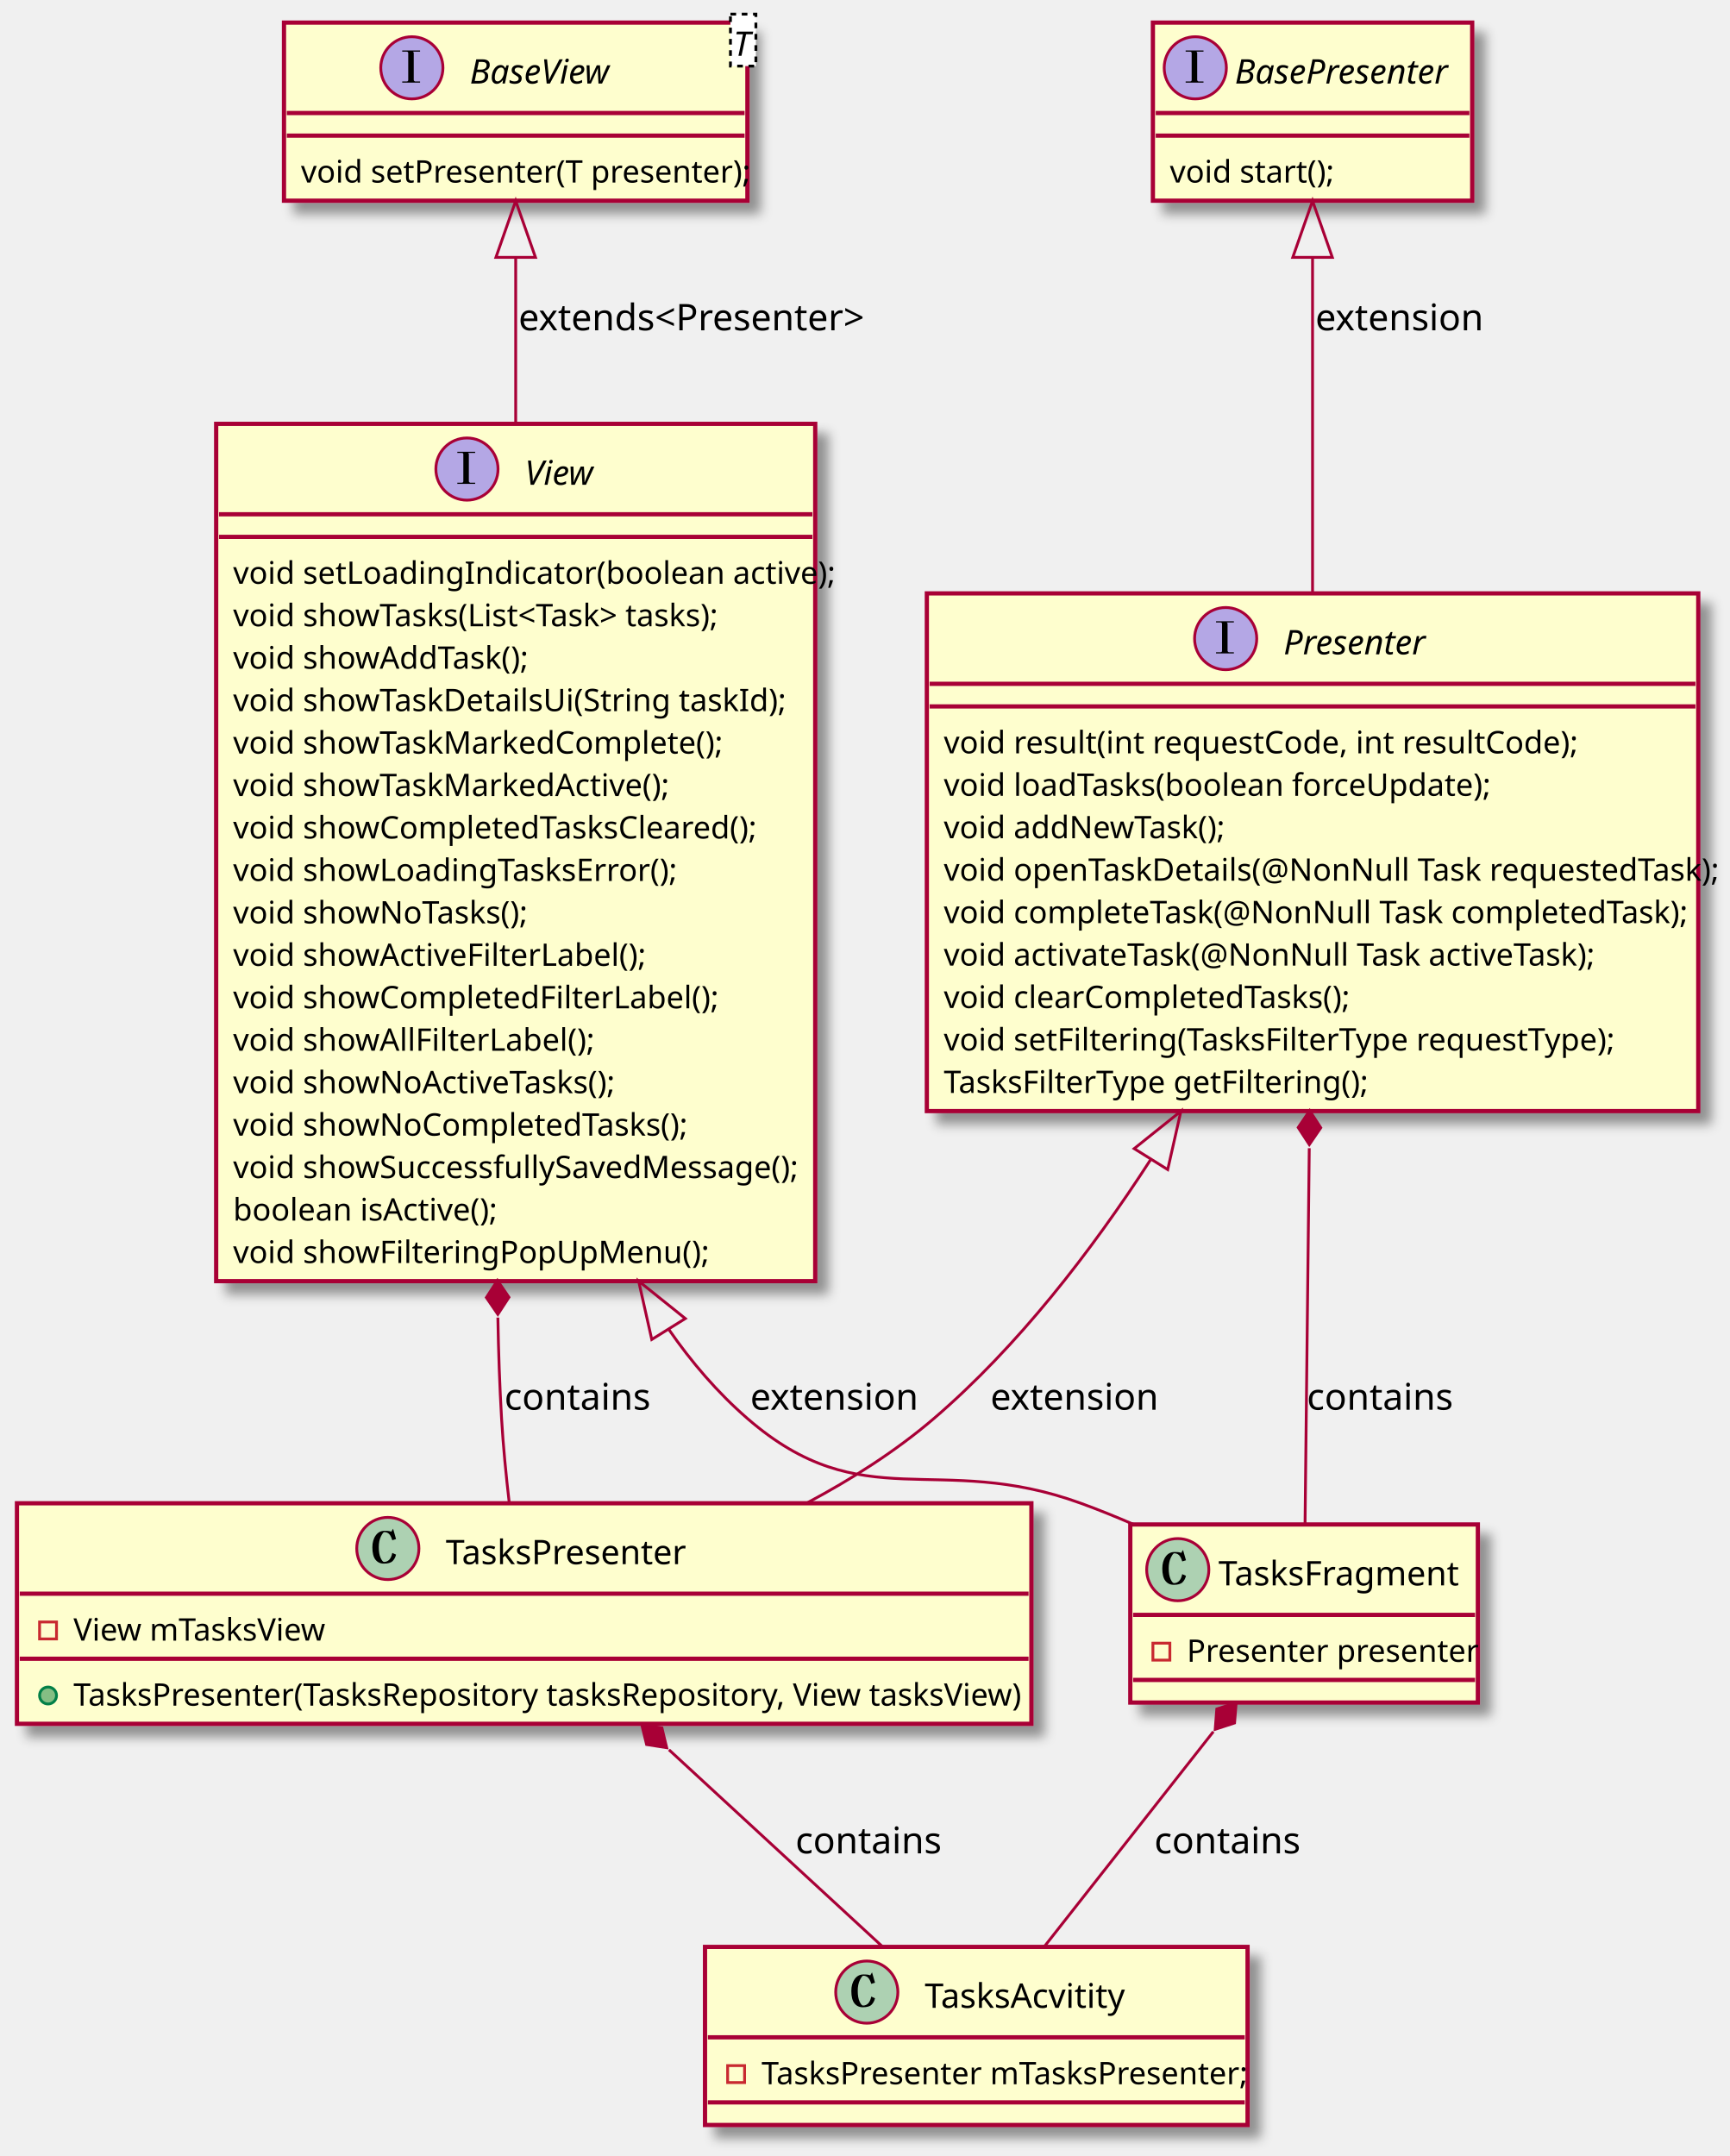
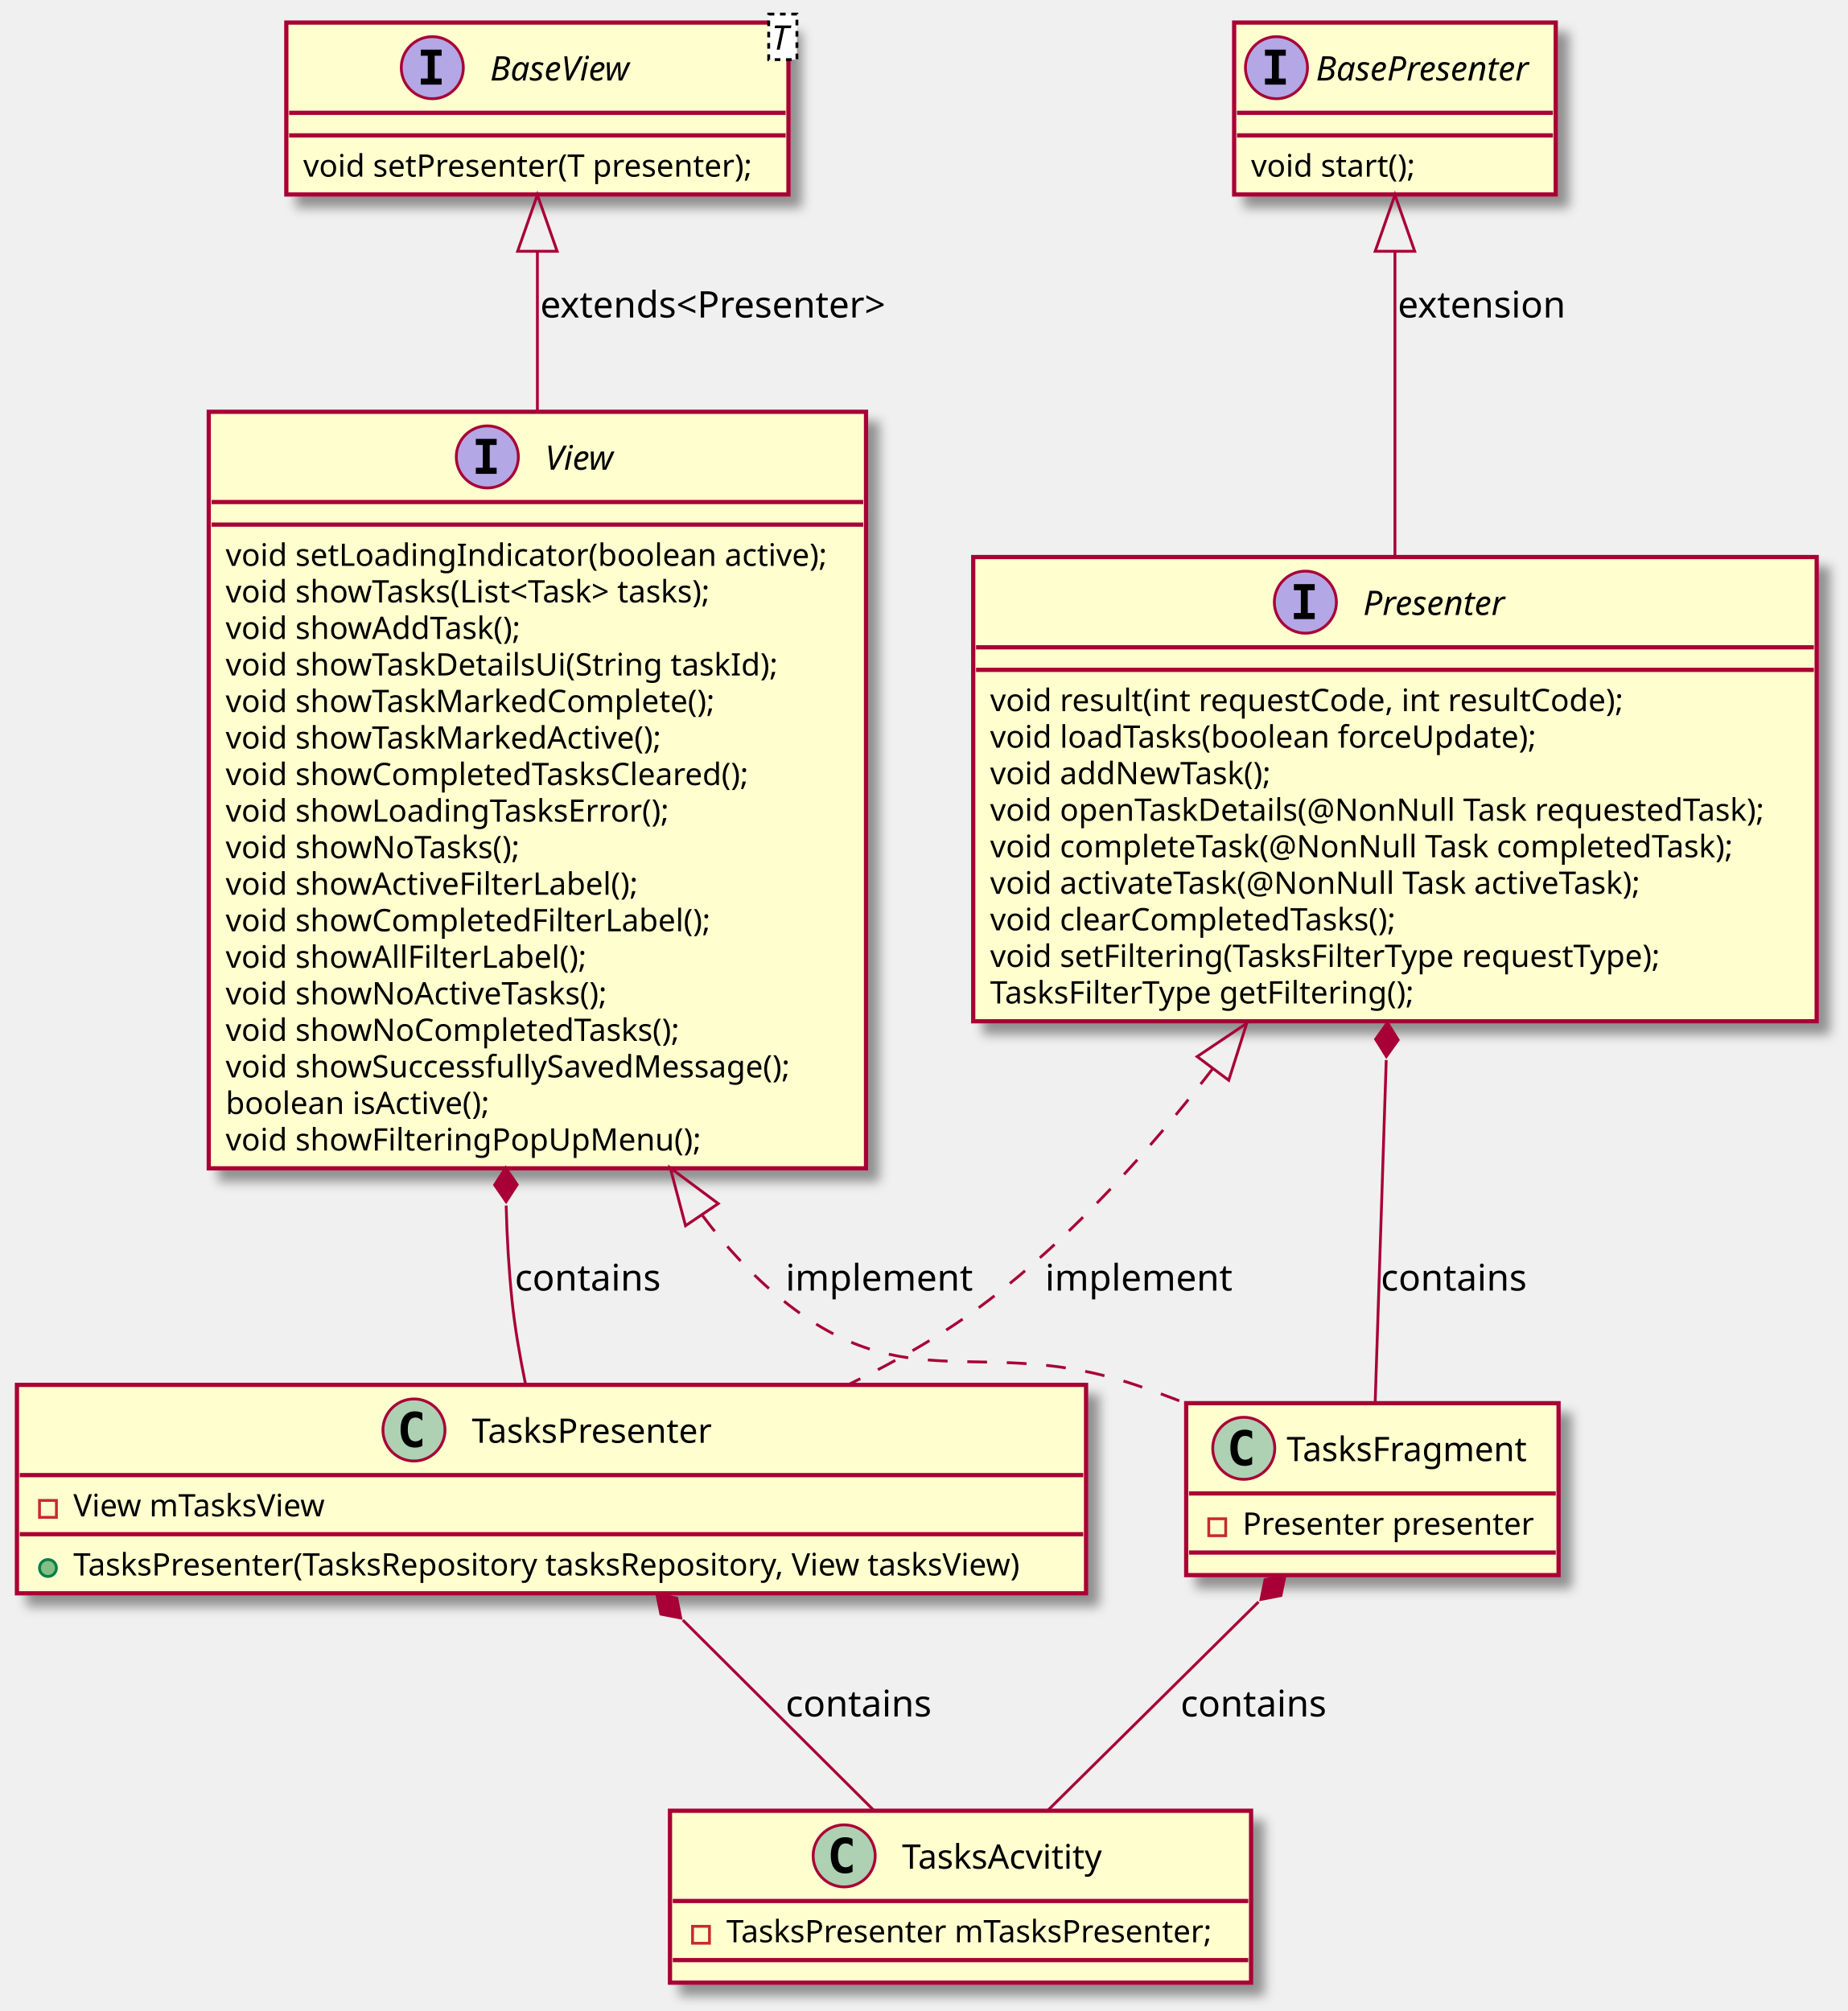
- <svg xmlns="http://www.w3.org/2000/svg" contentScriptType="application/ecmascript" contentStyleType="text/css" height="763px" preserveAspectRatio="none" style="width:612px;height:763px;" version="1.1" viewBox="0 0 612 763" width="612px" zoomAndPan="magnify">
+ <svg xmlns="http://www.w3.org/2000/svg" contentScriptType="application/ecmascript" contentStyleType="text/css" height="713px" preserveAspectRatio="none" style="width:655px;height:713px;" version="1.1" viewBox="0 0 655 713" width="655px" zoomAndPan="magnify">
  <defs>
-     <filter height="300%" id="fiwcfke938zx7" width="300%" x="-1" y="-1">
+     <filter height="300%" id="fnw294bw6n1f1" width="300%" x="-1" y="-1">
      <feGaussianBlur result="blurOut" stdDeviation="2.0" />
      <feColorMatrix in="blurOut" result="blurOut2" type="matrix" values="0 0 0 0 0 0 0 0 0 0 0 0 0 0 0 0 0 0 .4 0" />
      <feOffset dx="4.0" dy="4.0" in="blurOut2" result="blurOut3" />
      <feBlend in="SourceGraphic" in2="blurOut3" mode="normal" />
    </filter>
  </defs>
  <g>
-     <rect fill="#FEFECE" filter="url(#fiwcfke938zx7)" height="63.023" id="TasksAcvitity" style="stroke: #A80036; stroke-width: 1.5;" width="192" x="249.5" y="689" />
-     <ellipse cx="306.75" cy="705" fill="#ADD1B2" rx="11" ry="11" style="stroke: #A80036; stroke-width: 1.0;" />
-     <path d="M305.328,710.359 Q303.469,710.359 302.375,708.969 Q301.281,707.578 301.281,704.594 Q301.281,702.062 302.445,700.406 Q303.609,698.75 305.594,698.75 Q307.062,698.75 307.531,698.914 Q308,699.078 308,699.078 Q308,699.078 308,699.008 Q308,698.938 308.609,698.016 L309.656,701.672 L308.328,702.078 Q307.859,700.531 307.195,699.867 Q306.531,699.203 305.469,699.203 Q305.078,699.203 304.312,700.734 Q303.547,702.266 303.547,704.516 Q303.547,706.984 304.211,708.375 Q304.875,709.766 305.406,709.766 Q306.469,709.766 307.227,709 Q307.984,708.234 308.328,706.578 L309.656,707.172 Q309.328,708.578 308.43,709.469 Q307.531,710.359 305.328,710.359 Z " />
-     <text fill="#000000" font-family="sans-serif" font-size="12" lengthAdjust="spacingAndGlyphs" textLength="69" x="327.25" y="710.558">TasksAcvitity</text>
-     <line style="stroke: #A80036; stroke-width: 1.5;" x1="250.5" x2="440.5" y1="721" y2="721" />
-     <rect fill="none" height="6" style="stroke: #C82930; stroke-width: 1.0;" width="6" x="257.5" y="731.011" />
-     <text fill="#000000" font-family="sans-serif" font-size="11" lengthAdjust="spacingAndGlyphs" textLength="166" x="269.5" y="737.606">TasksPresenter mTasksPresenter;</text>
-     <line style="stroke: #A80036; stroke-width: 1.5;" x1="250.5" x2="440.5" y1="744.023" y2="744.023" />
-     <rect fill="#FEFECE" filter="url(#fiwcfke938zx7)" height="78.046" id="TasksPresenter" style="stroke: #A80036; stroke-width: 1.5;" width="359" x="6" y="532" />
-     <ellipse cx="137.25" cy="548" fill="#ADD1B2" rx="11" ry="11" style="stroke: #A80036; stroke-width: 1.0;" />
-     <path d="M135.828,553.359 Q133.969,553.359 132.875,551.969 Q131.781,550.578 131.781,547.594 Q131.781,545.062 132.945,543.406 Q134.109,541.75 136.094,541.75 Q137.562,541.75 138.031,541.914 Q138.5,542.078 138.5,542.078 Q138.5,542.078 138.5,542.008 Q138.5,541.938 139.109,541.016 L140.156,544.672 L138.828,545.078 Q138.359,543.531 137.695,542.867 Q137.031,542.203 135.969,542.203 Q135.578,542.203 134.812,543.734 Q134.047,545.266 134.047,547.516 Q134.047,549.984 134.711,551.375 Q135.375,552.766 135.906,552.766 Q136.969,552.766 137.727,552 Q138.484,551.234 138.828,549.578 L140.156,550.172 Q139.828,551.578 138.93,552.469 Q138.031,553.359 135.828,553.359 Z " />
-     <text fill="#000000" font-family="sans-serif" font-size="12" lengthAdjust="spacingAndGlyphs" textLength="88" x="157.75" y="553.558">TasksPresenter</text>
-     <line style="stroke: #A80036; stroke-width: 1.5;" x1="7" x2="364" y1="564" y2="564" />
-     <rect fill="none" height="6" style="stroke: #C82930; stroke-width: 1.0;" width="6" x="14" y="574.011" />
-     <text fill="#000000" font-family="sans-serif" font-size="11" lengthAdjust="spacingAndGlyphs" textLength="92" x="26" y="580.606">View mTasksView</text>
-     <line style="stroke: #A80036; stroke-width: 1.5;" x1="7" x2="364" y1="587.023" y2="587.023" />
-     <ellipse cx="17" cy="600.034" fill="#84BE84" rx="3" ry="3" style="stroke: #038048; stroke-width: 1.0;" />
-     <text fill="#000000" font-family="sans-serif" font-size="11" lengthAdjust="spacingAndGlyphs" textLength="333" x="26" y="603.629">TasksPresenter(TasksRepository tasksRepository, View tasksView)</text>
-     <rect fill="#FEFECE" filter="url(#fiwcfke938zx7)" height="63.023" id="TasksFragment" style="stroke: #A80036; stroke-width: 1.5;" width="123" x="400" y="539.5" />
-     <ellipse cx="416.8" cy="555.5" fill="#ADD1B2" rx="11" ry="11" style="stroke: #A80036; stroke-width: 1.0;" />
-     <path d="M415.378,560.859 Q413.519,560.859 412.425,559.469 Q411.331,558.078 411.331,555.094 Q411.331,552.562 412.495,550.906 Q413.659,549.25 415.644,549.25 Q417.113,549.25 417.581,549.414 Q418.05,549.578 418.05,549.578 Q418.05,549.578 418.05,549.508 Q418.05,549.438 418.659,548.516 L419.706,552.172 L418.378,552.578 Q417.909,551.031 417.245,550.367 Q416.581,549.703 415.519,549.703 Q415.128,549.703 414.363,551.234 Q413.597,552.766 413.597,555.016 Q413.597,557.484 414.261,558.875 Q414.925,560.266 415.456,560.266 Q416.519,560.266 417.277,559.5 Q418.034,558.734 418.378,557.078 L419.706,557.672 Q419.378,559.078 418.48,559.969 Q417.581,560.859 415.378,560.859 Z " />
-     <text fill="#000000" font-family="sans-serif" font-size="12" lengthAdjust="spacingAndGlyphs" textLength="87" x="431.2" y="561.058">TasksFragment</text>
-     <line style="stroke: #A80036; stroke-width: 1.5;" x1="401" x2="522" y1="571.5" y2="571.5" />
-     <rect fill="none" height="6" style="stroke: #C82930; stroke-width: 1.0;" width="6" x="408" y="581.511" />
-     <text fill="#000000" font-family="sans-serif" font-size="11" lengthAdjust="spacingAndGlyphs" textLength="97" x="420" y="588.106">Presenter presenter</text>
-     <line style="stroke: #A80036; stroke-width: 1.5;" x1="401" x2="522" y1="594.523" y2="594.523" />
-     <rect fill="#FEFECE" filter="url(#fiwcfke938zx7)" height="303.39" id="View" style="stroke: #A80036; stroke-width: 1.5;" width="212" x="76.5" y="150" />
-     <ellipse cx="165.25" cy="166" fill="#B4A7E5" rx="11" ry="11" style="stroke: #A80036; stroke-width: 1.0;" />
-     <path d="M161.844,160.281 L161.844,159.875 L168.156,159.875 L168.156,160.281 L165.625,160.281 Q165.625,160.281 165.773,160.414 Q165.922,160.547 165.922,160.812 L165.922,170.297 Q165.922,170.562 166.141,170.695 Q166.359,170.828 166.359,170.828 L168.156,170.828 L168.156,171.234 L161.844,171.234 L161.844,170.828 L163.375,170.828 Q163.703,170.828 163.836,170.695 Q163.969,170.562 163.969,170.297 L163.969,160.812 Q163.969,160.547 163.836,160.414 Q163.703,160.281 163.375,160.281 L161.844,160.281 Z " />
-     <text fill="#000000" font-family="sans-serif" font-size="12" font-style="italic" lengthAdjust="spacingAndGlyphs" textLength="26" x="185.75" y="171.558">View</text>
-     <line style="stroke: #A80036; stroke-width: 1.5;" x1="77.5" x2="287.5" y1="182" y2="182" />
-     <line style="stroke: #A80036; stroke-width: 1.5;" x1="77.5" x2="287.5" y1="190" y2="190" />
-     <text fill="#000000" font-family="sans-serif" font-size="11" lengthAdjust="spacingAndGlyphs" textLength="198" x="82.5" y="206.606">void setLoadingIndicator(boolean active);</text>
-     <text fill="#000000" font-family="sans-serif" font-size="11" lengthAdjust="spacingAndGlyphs" textLength="172" x="82.5" y="221.629">void showTasks(List&lt;Task&gt; tasks);</text>
-     <text fill="#000000" font-family="sans-serif" font-size="11" lengthAdjust="spacingAndGlyphs" textLength="105" x="82.5" y="236.652">void showAddTask();</text>
-     <text fill="#000000" font-family="sans-serif" font-size="11" lengthAdjust="spacingAndGlyphs" textLength="185" x="82.5" y="251.675">void showTaskDetailsUi(String taskId);</text>
-     <text fill="#000000" font-family="sans-serif" font-size="11" lengthAdjust="spacingAndGlyphs" textLength="164" x="82.5" y="266.698">void showTaskMarkedComplete();</text>
-     <text fill="#000000" font-family="sans-serif" font-size="11" lengthAdjust="spacingAndGlyphs" textLength="151" x="82.5" y="281.721">void showTaskMarkedActive();</text>
-     <text fill="#000000" font-family="sans-serif" font-size="11" lengthAdjust="spacingAndGlyphs" textLength="178" x="82.5" y="296.744">void showCompletedTasksCleared();</text>
-     <text fill="#000000" font-family="sans-serif" font-size="11" lengthAdjust="spacingAndGlyphs" textLength="153" x="82.5" y="311.767">void showLoadingTasksError();</text>
-     <text fill="#000000" font-family="sans-serif" font-size="11" lengthAdjust="spacingAndGlyphs" textLength="104" x="82.5" y="326.79">void showNoTasks();</text>
-     <text fill="#000000" font-family="sans-serif" font-size="11" lengthAdjust="spacingAndGlyphs" textLength="142" x="82.5" y="341.812">void showActiveFilterLabel();</text>
-     <text fill="#000000" font-family="sans-serif" font-size="11" lengthAdjust="spacingAndGlyphs" textLength="161" x="82.5" y="356.835">void showCompletedFilterLabel();</text>
-     <text fill="#000000" font-family="sans-serif" font-size="11" lengthAdjust="spacingAndGlyphs" textLength="123" x="82.5" y="371.858">void showAllFilterLabel();</text>
-     <text fill="#000000" font-family="sans-serif" font-size="11" lengthAdjust="spacingAndGlyphs" textLength="135" x="82.5" y="386.881">void showNoActiveTasks();</text>
-     <text fill="#000000" font-family="sans-serif" font-size="11" lengthAdjust="spacingAndGlyphs" textLength="154" x="82.5" y="401.904">void showNoCompletedTasks();</text>
-     <text fill="#000000" font-family="sans-serif" font-size="11" lengthAdjust="spacingAndGlyphs" textLength="200" x="82.5" y="416.927">void showSuccessfullySavedMessage();</text>
-     <text fill="#000000" font-family="sans-serif" font-size="11" lengthAdjust="spacingAndGlyphs" textLength="91" x="82.5" y="431.95">boolean isActive();</text>
-     <text fill="#000000" font-family="sans-serif" font-size="11" lengthAdjust="spacingAndGlyphs" textLength="156" x="82.5" y="446.973">void showFilteringPopUpMenu();</text>
-     <rect fill="#FEFECE" filter="url(#fiwcfke938zx7)" height="183.207" id="Presenter" style="stroke: #A80036; stroke-width: 1.5;" width="273" x="328" y="210" />
-     <ellipse cx="433.75" cy="226" fill="#B4A7E5" rx="11" ry="11" style="stroke: #A80036; stroke-width: 1.0;" />
-     <path d="M430.344,220.281 L430.344,219.875 L436.656,219.875 L436.656,220.281 L434.125,220.281 Q434.125,220.281 434.273,220.414 Q434.422,220.547 434.422,220.812 L434.422,230.297 Q434.422,230.562 434.641,230.695 Q434.859,230.828 434.859,230.828 L436.656,230.828 L436.656,231.234 L430.344,231.234 L430.344,230.828 L431.875,230.828 Q432.203,230.828 432.336,230.695 Q432.469,230.562 432.469,230.297 L432.469,220.812 Q432.469,220.547 432.336,220.414 Q432.203,220.281 431.875,220.281 L430.344,220.281 Z " />
-     <text fill="#000000" font-family="sans-serif" font-size="12" font-style="italic" lengthAdjust="spacingAndGlyphs" textLength="53" x="454.25" y="231.558">Presenter</text>
-     <line style="stroke: #A80036; stroke-width: 1.5;" x1="329" x2="600" y1="242" y2="242" />
-     <line style="stroke: #A80036; stroke-width: 1.5;" x1="329" x2="600" y1="250" y2="250" />
-     <text fill="#000000" font-family="sans-serif" font-size="11" lengthAdjust="spacingAndGlyphs" textLength="209" x="334" y="266.606">void result(int requestCode, int resultCode);</text>
-     <text fill="#000000" font-family="sans-serif" font-size="11" lengthAdjust="spacingAndGlyphs" textLength="184" x="334" y="281.629">void loadTasks(boolean forceUpdate);</text>
-     <text fill="#000000" font-family="sans-serif" font-size="11" lengthAdjust="spacingAndGlyphs" textLength="98" x="334" y="296.652">void addNewTask();</text>
-     <text fill="#000000" font-family="sans-serif" font-size="11" lengthAdjust="spacingAndGlyphs" textLength="261" x="334" y="311.675">void openTaskDetails(@NonNull Task requestedTask);</text>
-     <text fill="#000000" font-family="sans-serif" font-size="11" lengthAdjust="spacingAndGlyphs" textLength="248" x="334" y="326.698">void completeTask(@NonNull Task completedTask);</text>
-     <text fill="#000000" font-family="sans-serif" font-size="11" lengthAdjust="spacingAndGlyphs" textLength="223" x="334" y="341.721">void activateTask(@NonNull Task activeTask);</text>
-     <text fill="#000000" font-family="sans-serif" font-size="11" lengthAdjust="spacingAndGlyphs" textLength="137" x="334" y="356.744">void clearCompletedTasks();</text>
-     <text fill="#000000" font-family="sans-serif" font-size="11" lengthAdjust="spacingAndGlyphs" textLength="226" x="334" y="371.767">void setFiltering(TasksFilterType requestType);</text>
-     <text fill="#000000" font-family="sans-serif" font-size="11" lengthAdjust="spacingAndGlyphs" textLength="142" x="334" y="386.79">TasksFilterType getFiltering();</text>
-     <rect fill="#FEFECE" filter="url(#fiwcfke938zx7)" height="63.023" id="BaseView" style="stroke: #A80036; stroke-width: 1.5;" width="164" x="100.5" y="8" />
-     <ellipse cx="145.75" cy="24" fill="#B4A7E5" rx="11" ry="11" style="stroke: #A80036; stroke-width: 1.0;" />
-     <path d="M142.344,18.281 L142.344,17.875 L148.656,17.875 L148.656,18.281 L146.125,18.281 Q146.125,18.281 146.273,18.414 Q146.422,18.547 146.422,18.812 L146.422,28.297 Q146.422,28.562 146.641,28.695 Q146.859,28.828 146.859,28.828 L148.656,28.828 L148.656,29.234 L142.344,29.234 L142.344,28.828 L143.875,28.828 Q144.203,28.828 144.336,28.695 Q144.469,28.562 144.469,28.297 L144.469,18.812 Q144.469,18.547 144.336,18.414 Q144.203,18.281 143.875,18.281 L142.344,18.281 Z " />
-     <text fill="#000000" font-family="sans-serif" font-size="12" font-style="italic" lengthAdjust="spacingAndGlyphs" textLength="54" x="166.25" y="29.558">BaseView</text>
-     <rect fill="#FFFFFF" height="18.389" style="stroke: #000000; stroke-width: 1.0; stroke-dasharray: 2.0,2.0;" width="9" x="258.5" y="5" />
-     <text fill="#000000" font-family="sans-serif" font-size="12" font-style="italic" lengthAdjust="spacingAndGlyphs" textLength="7" x="259.5" y="19.752">T</text>
-     <line style="stroke: #A80036; stroke-width: 1.5;" x1="101.5" x2="263.5" y1="40" y2="40" />
-     <line style="stroke: #A80036; stroke-width: 1.5;" x1="101.5" x2="263.5" y1="48" y2="48" />
-     <text fill="#000000" font-family="sans-serif" font-size="11" lengthAdjust="spacingAndGlyphs" textLength="152" x="106.5" y="64.606">void setPresenter(T presenter);</text>
-     <rect fill="#FEFECE" filter="url(#fiwcfke938zx7)" height="63.023" id="BasePresenter" style="stroke: #A80036; stroke-width: 1.5;" width="113" x="408" y="8" />
-     <ellipse cx="423" cy="24" fill="#B4A7E5" rx="11" ry="11" style="stroke: #A80036; stroke-width: 1.0;" />
-     <path d="M419.594,18.281 L419.594,17.875 L425.906,17.875 L425.906,18.281 L423.375,18.281 Q423.375,18.281 423.523,18.414 Q423.672,18.547 423.672,18.812 L423.672,28.297 Q423.672,28.562 423.891,28.695 Q424.109,28.828 424.109,28.828 L425.906,28.828 L425.906,29.234 L419.594,29.234 L419.594,28.828 L421.125,28.828 Q421.453,28.828 421.586,28.695 Q421.719,28.562 421.719,28.297 L421.719,18.812 Q421.719,18.547 421.586,18.414 Q421.453,18.281 421.125,18.281 L419.594,18.281 Z " />
-     <text fill="#000000" font-family="sans-serif" font-size="12" font-style="italic" lengthAdjust="spacingAndGlyphs" textLength="81" x="437" y="29.558">BasePresenter</text>
-     <line style="stroke: #A80036; stroke-width: 1.5;" x1="409" x2="520" y1="40" y2="40" />
-     <line style="stroke: #A80036; stroke-width: 1.5;" x1="409" x2="520" y1="48" y2="48" />
-     <text fill="#000000" font-family="sans-serif" font-size="11" lengthAdjust="spacingAndGlyphs" textLength="56" x="414" y="64.606">void start();</text>
-     <path d="M236.741,619.238 C261.531,642.091 290.571,668.862 312.405,688.99 " fill="none" id="TasksPresenter-TasksAcvitity" style="stroke: #A80036; stroke-width: 1.0;" />
-     <polygon fill="#A80036" points="227.12,610.369,228.82,617.377,235.943,618.502,234.243,611.495,227.12,610.369" style="stroke: #A80036; stroke-width: 1.0;" />
-     <text fill="#000000" font-family="sans-serif" font-size="13" lengthAdjust="spacingAndGlyphs" textLength="49" x="281.5" y="655.898">contains</text>
-     <path d="M429.39,612.829 C410.435,636.931 386.839,666.935 369.504,688.977 " fill="none" id="TasksFragment-TasksAcvitity" style="stroke: #A80036; stroke-width: 1.0;" />
-     <polygon fill="#A80036" points="437.465,602.562,430.612,604.806,430.047,611.995,436.9,609.751,437.465,602.562" style="stroke: #A80036; stroke-width: 1.0;" />
-     <text fill="#000000" font-family="sans-serif" font-size="13" lengthAdjust="spacingAndGlyphs" textLength="49" x="408.5" y="655.898">contains</text>
-     <path d="M176.193,466.282 C176.403,478.373 176.819,490.38 177.5,502 C178.07,511.731 179.096,522.204 180.227,531.947 " fill="none" id="View-TasksPresenter" style="stroke: #A80036; stroke-width: 1.0;" />
-     <polygon fill="#A80036" points="176.045,453.143,172.113,459.188,176.181,465.142,180.113,459.097,176.045,453.143" style="stroke: #A80036; stroke-width: 1.0;" />
-     <text fill="#000000" font-family="sans-serif" font-size="13" lengthAdjust="spacingAndGlyphs" textLength="49" x="178.5" y="498.898">contains</text>
-     <path d="M463.335,406.339 C462.801,453.983 462.207,506.966 461.843,539.388 " fill="none" id="Presenter-TasksFragment" style="stroke: #A80036; stroke-width: 1.0;" />
-     <polygon fill="#A80036" points="463.484,393.063,459.416,399.017,463.348,405.062,467.416,399.108,463.484,393.063" style="stroke: #A80036; stroke-width: 1.0;" />
-     <text fill="#000000" font-family="sans-serif" font-size="13" lengthAdjust="spacingAndGlyphs" textLength="49" x="462.5" y="498.898">contains</text>
-     <path d="M407.116,410.512 C386.177,442.875 360.232,476.5 330.5,502 C317.098,513.494 301.423,523.47 285.428,531.974 " fill="none" id="Presenter-TasksPresenter" style="stroke: #A80036; stroke-width: 1.0;" />
-     <polygon fill="none" points="401.376,406.488,417.913,393.24,413.247,413.909,401.376,406.488" style="stroke: #A80036; stroke-width: 1.0;" />
-     <text fill="#000000" font-family="sans-serif" font-size="13" lengthAdjust="spacingAndGlyphs" textLength="56" x="350.5" y="498.898">extension</text>
-     <path d="M236.637,470.403 C244.696,482.073 253.929,492.823 264.5,502 C305.364,537.473 331.643,513.513 382.5,532 C388.651,534.236 394.964,536.793 401.212,539.499 " fill="none" id="View-TasksFragment" style="stroke: #A80036; stroke-width: 1.0;" />
-     <polygon fill="none" points="230.653,474.036,226.007,453.362,242.531,466.627,230.653,474.036" style="stroke: #A80036; stroke-width: 1.0;" />
-     <text fill="#000000" font-family="sans-serif" font-size="13" lengthAdjust="spacingAndGlyphs" textLength="56" x="265.5" y="498.898">extension</text>
-     <path d="M182.5,91.16 C182.5,108.415 182.5,128.689 182.5,149.708 " fill="none" id="BaseView-View" style="stroke: #A80036; stroke-width: 1.0;" />
-     <polygon fill="none" points="175.5,91.09,182.5,71.09,189.5,91.09,175.5,91.09" style="stroke: #A80036; stroke-width: 1.0;" />
-     <text fill="#000000" font-family="sans-serif" font-size="13" lengthAdjust="spacingAndGlyphs" textLength="118" x="183.5" y="116.898">extends&lt;Presenter&gt;</text>
-     <path d="M464.5,91.395 C464.5,125.066 464.5,170.16 464.5,209.851 " fill="none" id="BasePresenter-Presenter" style="stroke: #A80036; stroke-width: 1.0;" />
-     <polygon fill="none" points="457.5,91.09,464.5,71.09,471.5,91.09,457.5,91.09" style="stroke: #A80036; stroke-width: 1.0;" />
-     <text fill="#000000" font-family="sans-serif" font-size="13" lengthAdjust="spacingAndGlyphs" textLength="56" x="465.5" y="116.898">extension</text>
+     <rect fill="#FEFECE" filter="url(#fnw294bw6n1f1)" height="60.955" id="TasksAcvitity" style="stroke: #A80036; stroke-width: 1.5;" width="206" x="237.5" y="642" />
+     <ellipse cx="299.25" cy="658" fill="#ADD1B2" rx="11" ry="11" style="stroke: #A80036; stroke-width: 1.0;" />
+     <path d="M302.223,663.643 Q301.642,663.942 301.003,664.091 Q300.364,664.241 299.658,664.241 Q297.151,664.241 295.832,662.589 Q294.512,660.937 294.512,657.816 Q294.512,654.687 295.832,653.035 Q297.151,651.383 299.658,651.383 Q300.364,651.383 301.011,651.532 Q301.659,651.682 302.223,651.981 L302.223,654.703 Q301.592,654.122 300.999,653.852 Q300.405,653.582 299.774,653.582 Q298.43,653.582 297.745,654.649 Q297.06,655.716 297.06,657.816 Q297.06,659.908 297.745,660.974 Q298.43,662.041 299.774,662.041 Q300.405,662.041 300.999,661.771 Q301.592,661.501 302.223,660.92 Z " />
+     <text fill="#000000" font-family="sans-serif" font-size="12" lengthAdjust="spacingAndGlyphs" textLength="74" x="319.75" y="662.535">TasksAcvitity</text>
+     <line style="stroke: #A80036; stroke-width: 1.5;" x1="238.5" x2="442.5" y1="674" y2="674" />
+     <rect fill="none" height="6" style="stroke: #C82930; stroke-width: 1.0;" width="6" x="245.5" y="682.977" />
+     <text fill="#000000" font-family="sans-serif" font-size="11" lengthAdjust="spacingAndGlyphs" textLength="180" x="257.5" y="688.635">TasksPresenter mTasksPresenter;</text>
+     <line style="stroke: #A80036; stroke-width: 1.5;" x1="238.5" x2="442.5" y1="694.955" y2="694.955" />
+     <rect fill="#FEFECE" filter="url(#fnw294bw6n1f1)" height="73.91" id="TasksPresenter" style="stroke: #A80036; stroke-width: 1.5;" width="379" x="6" y="491" />
+     <ellipse cx="146.75" cy="507" fill="#ADD1B2" rx="11" ry="11" style="stroke: #A80036; stroke-width: 1.0;" />
+     <path d="M149.723,512.643 Q149.142,512.942 148.503,513.091 Q147.864,513.241 147.158,513.241 Q144.651,513.241 143.332,511.589 Q142.012,509.937 142.012,506.816 Q142.012,503.687 143.332,502.035 Q144.651,500.383 147.158,500.383 Q147.864,500.383 148.511,500.532 Q149.159,500.682 149.723,500.981 L149.723,503.703 Q149.092,503.122 148.499,502.852 Q147.905,502.582 147.274,502.582 Q145.93,502.582 145.245,503.649 Q144.56,504.716 144.56,506.816 Q144.56,508.908 145.245,509.974 Q145.93,511.041 147.274,511.041 Q147.905,511.041 148.499,510.771 Q149.092,510.502 149.723,509.92 Z " />
+     <text fill="#000000" font-family="sans-serif" font-size="12" lengthAdjust="spacingAndGlyphs" textLength="89" x="167.25" y="511.535">TasksPresenter</text>
+     <line style="stroke: #A80036; stroke-width: 1.5;" x1="7" x2="384" y1="523" y2="523" />
+     <rect fill="none" height="6" style="stroke: #C82930; stroke-width: 1.0;" width="6" x="14" y="531.977" />
+     <text fill="#000000" font-family="sans-serif" font-size="11" lengthAdjust="spacingAndGlyphs" textLength="92" x="26" y="537.635">View mTasksView</text>
+     <line style="stroke: #A80036; stroke-width: 1.5;" x1="7" x2="384" y1="543.955" y2="543.955" />
+     <ellipse cx="17" cy="555.933" fill="#84BE84" rx="3" ry="3" style="stroke: #038048; stroke-width: 1.0;" />
+     <text fill="#000000" font-family="sans-serif" font-size="11" lengthAdjust="spacingAndGlyphs" textLength="353" x="26" y="558.59">TasksPresenter(TasksRepository tasksRepository, View tasksView)</text>
+     <rect fill="#FEFECE" filter="url(#fnw294bw6n1f1)" height="60.955" id="TasksFragment" style="stroke: #A80036; stroke-width: 1.5;" width="132" x="420.5" y="497.5" />
+     <ellipse cx="440.9" cy="513.5" fill="#ADD1B2" rx="11" ry="11" style="stroke: #A80036; stroke-width: 1.0;" />
+     <path d="M443.873,519.143 Q443.292,519.442 442.653,519.591 Q442.014,519.741 441.308,519.741 Q438.801,519.741 437.481,518.089 Q436.162,516.437 436.162,513.316 Q436.162,510.187 437.481,508.535 Q438.801,506.883 441.308,506.883 Q442.014,506.883 442.661,507.032 Q443.309,507.182 443.873,507.481 L443.873,510.203 Q443.242,509.622 442.649,509.352 Q442.055,509.082 441.424,509.082 Q440.08,509.082 439.395,510.149 Q438.71,511.216 438.71,513.316 Q438.71,515.408 439.395,516.474 Q440.08,517.541 441.424,517.541 Q442.055,517.541 442.649,517.271 Q443.242,517.001 443.873,516.42 Z " />
+     <text fill="#000000" font-family="sans-serif" font-size="12" lengthAdjust="spacingAndGlyphs" textLength="88" x="456.1" y="518.035">TasksFragment</text>
+     <line style="stroke: #A80036; stroke-width: 1.5;" x1="421.5" x2="551.5" y1="529.5" y2="529.5" />
+     <rect fill="none" height="6" style="stroke: #C82930; stroke-width: 1.0;" width="6" x="428.5" y="538.477" />
+     <text fill="#000000" font-family="sans-serif" font-size="11" lengthAdjust="spacingAndGlyphs" textLength="106" x="440.5" y="544.135">Presenter presenter</text>
+     <line style="stroke: #A80036; stroke-width: 1.5;" x1="421.5" x2="551.5" y1="550.455" y2="550.455" />
+     <rect fill="#FEFECE" filter="url(#fnw294bw6n1f1)" height="268.236" id="View" style="stroke: #A80036; stroke-width: 1.5;" width="233" x="74" y="146" />
+     <ellipse cx="172.75" cy="162" fill="#B4A7E5" rx="11" ry="11" style="stroke: #A80036; stroke-width: 1.0;" />
+     <path d="M168.678,157.765 L168.678,155.607 L176.057,155.607 L176.057,157.765 L173.592,157.765 L173.592,165.842 L176.057,165.842 L176.057,168 L168.678,168 L168.678,165.842 L171.143,165.842 L171.143,157.765 Z " />
+     <text fill="#000000" font-family="sans-serif" font-size="12" font-style="italic" lengthAdjust="spacingAndGlyphs" textLength="27" x="193.25" y="166.535">View</text>
+     <line style="stroke: #A80036; stroke-width: 1.5;" x1="75" x2="306" y1="178" y2="178" />
+     <line style="stroke: #A80036; stroke-width: 1.5;" x1="75" x2="306" y1="186" y2="186" />
+     <text fill="#000000" font-family="sans-serif" font-size="11" lengthAdjust="spacingAndGlyphs" textLength="221" x="80" y="200.635">void setLoadingIndicator(boolean active);</text>
+     <text fill="#000000" font-family="sans-serif" font-size="11" lengthAdjust="spacingAndGlyphs" textLength="189" x="80" y="213.59">void showTasks(List&lt;Task&gt; tasks);</text>
+     <text fill="#000000" font-family="sans-serif" font-size="11" lengthAdjust="spacingAndGlyphs" textLength="112" x="80" y="226.545">void showAddTask();</text>
+     <text fill="#000000" font-family="sans-serif" font-size="11" lengthAdjust="spacingAndGlyphs" textLength="204" x="80" y="239.5">void showTaskDetailsUi(String taskId);</text>
+     <text fill="#000000" font-family="sans-serif" font-size="11" lengthAdjust="spacingAndGlyphs" textLength="180" x="80" y="252.455">void showTaskMarkedComplete();</text>
+     <text fill="#000000" font-family="sans-serif" font-size="11" lengthAdjust="spacingAndGlyphs" textLength="162" x="80" y="265.41">void showTaskMarkedActive();</text>
+     <text fill="#000000" font-family="sans-serif" font-size="11" lengthAdjust="spacingAndGlyphs" textLength="195" x="80" y="278.365">void showCompletedTasksCleared();</text>
+     <text fill="#000000" font-family="sans-serif" font-size="11" lengthAdjust="spacingAndGlyphs" textLength="167" x="80" y="291.32">void showLoadingTasksError();</text>
+     <text fill="#000000" font-family="sans-serif" font-size="11" lengthAdjust="spacingAndGlyphs" textLength="111" x="80" y="304.275">void showNoTasks();</text>
+     <text fill="#000000" font-family="sans-serif" font-size="11" lengthAdjust="spacingAndGlyphs" textLength="153" x="80" y="317.231">void showActiveFilterLabel();</text>
+     <text fill="#000000" font-family="sans-serif" font-size="11" lengthAdjust="spacingAndGlyphs" textLength="178" x="80" y="330.185">void showCompletedFilterLabel();</text>
+     <text fill="#000000" font-family="sans-serif" font-size="11" lengthAdjust="spacingAndGlyphs" textLength="134" x="80" y="343.141">void showAllFilterLabel();</text>
+     <text fill="#000000" font-family="sans-serif" font-size="11" lengthAdjust="spacingAndGlyphs" textLength="144" x="80" y="356.096">void showNoActiveTasks();</text>
+     <text fill="#000000" font-family="sans-serif" font-size="11" lengthAdjust="spacingAndGlyphs" textLength="169" x="80" y="369.051">void showNoCompletedTasks();</text>
+     <text fill="#000000" font-family="sans-serif" font-size="11" lengthAdjust="spacingAndGlyphs" textLength="208" x="80" y="382.006">void showSuccessfullySavedMessage();</text>
+     <text fill="#000000" font-family="sans-serif" font-size="11" lengthAdjust="spacingAndGlyphs" textLength="99" x="80" y="394.961">boolean isActive();</text>
+     <text fill="#000000" font-family="sans-serif" font-size="11" lengthAdjust="spacingAndGlyphs" textLength="173" x="80" y="407.916">void showFilteringPopUpMenu();</text>
+     <rect fill="#FEFECE" filter="url(#fnw294bw6n1f1)" height="164.596" id="Presenter" style="stroke: #A80036; stroke-width: 1.5;" width="299" x="345" y="197.5" />
+     <ellipse cx="462.75" cy="213.5" fill="#B4A7E5" rx="11" ry="11" style="stroke: #A80036; stroke-width: 1.0;" />
+     <path d="M458.678,209.265 L458.678,207.107 L466.057,207.107 L466.057,209.265 L463.592,209.265 L463.592,217.342 L466.057,217.342 L466.057,219.5 L458.678,219.5 L458.678,217.342 L461.143,217.342 L461.143,209.265 Z " />
+     <text fill="#000000" font-family="sans-serif" font-size="12" font-style="italic" lengthAdjust="spacingAndGlyphs" textLength="55" x="483.25" y="218.035">Presenter</text>
+     <line style="stroke: #A80036; stroke-width: 1.5;" x1="346" x2="643" y1="229.5" y2="229.5" />
+     <line style="stroke: #A80036; stroke-width: 1.5;" x1="346" x2="643" y1="237.5" y2="237.5" />
+     <text fill="#000000" font-family="sans-serif" font-size="11" lengthAdjust="spacingAndGlyphs" textLength="236" x="351" y="252.135">void result(int requestCode, int resultCode);</text>
+     <text fill="#000000" font-family="sans-serif" font-size="11" lengthAdjust="spacingAndGlyphs" textLength="203" x="351" y="265.09">void loadTasks(boolean forceUpdate);</text>
+     <text fill="#000000" font-family="sans-serif" font-size="11" lengthAdjust="spacingAndGlyphs" textLength="104" x="351" y="278.045">void addNewTask();</text>
+     <text fill="#000000" font-family="sans-serif" font-size="11" lengthAdjust="spacingAndGlyphs" textLength="287" x="351" y="291">void openTaskDetails(@NonNull Task requestedTask);</text>
+     <text fill="#000000" font-family="sans-serif" font-size="11" lengthAdjust="spacingAndGlyphs" textLength="275" x="351" y="303.955">void completeTask(@NonNull Task completedTask);</text>
+     <text fill="#000000" font-family="sans-serif" font-size="11" lengthAdjust="spacingAndGlyphs" textLength="242" x="351" y="316.91">void activateTask(@NonNull Task activeTask);</text>
+     <text fill="#000000" font-family="sans-serif" font-size="11" lengthAdjust="spacingAndGlyphs" textLength="152" x="351" y="329.865">void clearCompletedTasks();</text>
+     <text fill="#000000" font-family="sans-serif" font-size="11" lengthAdjust="spacingAndGlyphs" textLength="251" x="351" y="342.82">void setFiltering(TasksFilterType requestType);</text>
+     <text fill="#000000" font-family="sans-serif" font-size="11" lengthAdjust="spacingAndGlyphs" textLength="159" x="351" y="355.775">TasksFilterType getFiltering();</text>
+     <rect fill="#FEFECE" filter="url(#fnw294bw6n1f1)" height="60.955" id="BaseView" style="stroke: #A80036; stroke-width: 1.5;" width="178" x="101.5" y="8" />
+     <ellipse cx="153.25" cy="24" fill="#B4A7E5" rx="11" ry="11" style="stroke: #A80036; stroke-width: 1.0;" />
+     <path d="M149.178,19.765 L149.178,17.607 L156.557,17.607 L156.557,19.765 L154.092,19.765 L154.092,27.842 L156.557,27.842 L156.557,30 L149.178,30 L149.178,27.842 L151.643,27.842 L151.643,19.765 Z " />
+     <text fill="#000000" font-family="sans-serif" font-size="12" font-style="italic" lengthAdjust="spacingAndGlyphs" textLength="54" x="173.75" y="28.535">BaseView</text>
+     <rect fill="#FFFFFF" height="16.133" style="stroke: #000000; stroke-width: 1.0; stroke-dasharray: 2.0,2.0;" width="10" x="272.5" y="5" />
+     <text fill="#000000" font-family="sans-serif" font-size="12" font-style="italic" lengthAdjust="spacingAndGlyphs" textLength="8" x="273.5" y="17.602">T</text>
+     <line style="stroke: #A80036; stroke-width: 1.5;" x1="102.5" x2="278.5" y1="40" y2="40" />
+     <line style="stroke: #A80036; stroke-width: 1.5;" x1="102.5" x2="278.5" y1="48" y2="48" />
+     <text fill="#000000" font-family="sans-serif" font-size="11" lengthAdjust="spacingAndGlyphs" textLength="166" x="107.5" y="62.635">void setPresenter(T presenter);</text>
+     <rect fill="#FEFECE" filter="url(#fnw294bw6n1f1)" height="60.955" id="BasePresenter" style="stroke: #A80036; stroke-width: 1.5;" width="114" x="437.5" y="8" />
+     <ellipse cx="452.5" cy="24" fill="#B4A7E5" rx="11" ry="11" style="stroke: #A80036; stroke-width: 1.0;" />
+     <path d="M448.428,19.765 L448.428,17.607 L455.807,17.607 L455.807,19.765 L453.342,19.765 L453.342,27.842 L455.807,27.842 L455.807,30 L448.428,30 L448.428,27.842 L450.893,27.842 L450.893,19.765 Z " />
+     <text fill="#000000" font-family="sans-serif" font-size="12" font-style="italic" lengthAdjust="spacingAndGlyphs" textLength="82" x="466.5" y="28.535">BasePresenter</text>
+     <line style="stroke: #A80036; stroke-width: 1.5;" x1="438.5" x2="550.5" y1="40" y2="40" />
+     <line style="stroke: #A80036; stroke-width: 1.5;" x1="438.5" x2="550.5" y1="48" y2="48" />
+     <text fill="#000000" font-family="sans-serif" font-size="11" lengthAdjust="spacingAndGlyphs" textLength="62" x="443.5" y="62.635">void start();</text>
+     <path d="M242.062,574.402 C264.175,596.438 289.996,622.171 309.644,641.75 " fill="none" id="TasksPresenter-TasksAcvitity" style="stroke: #A80036; stroke-width: 1.0;" />
+     <polygon fill="#A80036" points="232.841,565.212,234.268,572.281,241.341,573.683,239.915,566.614,232.841,565.212" style="stroke: #A80036; stroke-width: 1.0;" />
+     <text fill="#000000" font-family="sans-serif" font-size="13" lengthAdjust="spacingAndGlyphs" textLength="54" x="278.5" y="608.568">contains</text>
+     <path d="M446.14,567.945 C422.53,591.313 393.184,620.357 371.418,641.899 " fill="none" id="TasksFragment-TasksAcvitity" style="stroke: #A80036; stroke-width: 1.0;" />
+     <polygon fill="#A80036" points="455.537,558.645,448.459,560.022,447.008,567.086,454.087,565.708,455.537,558.645" style="stroke: #A80036; stroke-width: 1.0;" />
+     <text fill="#000000" font-family="sans-serif" font-size="13" lengthAdjust="spacingAndGlyphs" textLength="54" x="418.5" y="608.568">contains</text>
+     <path d="M179.431,427.424 C179.719,438.796 180.372,450.091 181.5,461 C182.502,470.693 184.298,481.05 186.278,490.652 " fill="none" id="View-TasksPresenter" style="stroke: #A80036; stroke-width: 1.0;" />
+     <polygon fill="#A80036" points="179.255,414.056,175.334,420.108,179.413,426.055,183.333,420.002,179.255,414.056" style="stroke: #A80036; stroke-width: 1.0;" />
+     <text fill="#000000" font-family="sans-serif" font-size="13" lengthAdjust="spacingAndGlyphs" textLength="54" x="182.5" y="457.568">contains</text>
+     <path d="M491.409,375.824 C490.014,419.076 488.463,467.158 487.485,497.476 " fill="none" id="Presenter-TasksFragment" style="stroke: #A80036; stroke-width: 1.0;" />
+     <polygon fill="#A80036" points="491.836,362.58,487.645,368.448,491.449,374.574,495.64,368.706,491.836,362.58" style="stroke: #A80036; stroke-width: 1.0;" />
+     <text fill="#000000" font-family="sans-serif" font-size="13" lengthAdjust="spacingAndGlyphs" textLength="54" x="489.5" y="457.568">contains</text>
+     <path d="M429.939,378.865 C407.402,408.053 380.227,438.242 350.5,461 C335.486,472.494 318.198,482.45 300.735,490.912 " fill="none" id="Presenter-TasksPresenter" style="stroke: #A80036; stroke-width: 1.0; stroke-dasharray: 7.0,7.0;" />
+     <polygon fill="none" points="424.377,374.615,441.97,362.805,435.581,383.009,424.377,374.615" style="stroke: #A80036; stroke-width: 1.0;" />
+     <text fill="#000000" font-family="sans-serif" font-size="13" lengthAdjust="spacingAndGlyphs" textLength="67" x="370.5" y="457.568">implement</text>
+     <path d="M249.057,431.008 C257.397,442.161 266.837,452.392 277.5,461 C321.956,496.887 348.362,472.745 402.5,491 C408.389,492.986 414.433,495.225 420.449,497.595 " fill="none" id="View-TasksFragment" style="stroke: #A80036; stroke-width: 1.0; stroke-dasharray: 7.0,7.0;" />
+     <polygon fill="none" points="243.02,434.577,237.609,414.089,254.615,426.731,243.02,434.577" style="stroke: #A80036; stroke-width: 1.0;" />
+     <text fill="#000000" font-family="sans-serif" font-size="13" lengthAdjust="spacingAndGlyphs" textLength="67" x="278.5" y="457.568">implement</text>
+     <path d="M190.5,89.161 C190.5,106.064 190.5,125.771 190.5,145.979 " fill="none" id="BaseView-View" style="stroke: #A80036; stroke-width: 1.0;" />
+     <polygon fill="none" points="183.5,89.086,190.5,69.086,197.5,89.086,183.5,89.086" style="stroke: #A80036; stroke-width: 1.0;" />
+     <text fill="#000000" font-family="sans-serif" font-size="13" lengthAdjust="spacingAndGlyphs" textLength="128" x="191.5" y="112.568">extends&lt;Presenter&gt;</text>
+     <path d="M494.5,89.505 C494.5,120.778 494.5,161.547 494.5,197.341 " fill="none" id="BasePresenter-Presenter" style="stroke: #A80036; stroke-width: 1.0;" />
+     <polygon fill="none" points="487.5,89.086,494.5,69.086,501.5,89.086,487.5,89.086" style="stroke: #A80036; stroke-width: 1.0;" />
+     <text fill="#000000" font-family="sans-serif" font-size="13" lengthAdjust="spacingAndGlyphs" textLength="62" x="495.5" y="112.568">extension</text>
  </g>
</svg>
